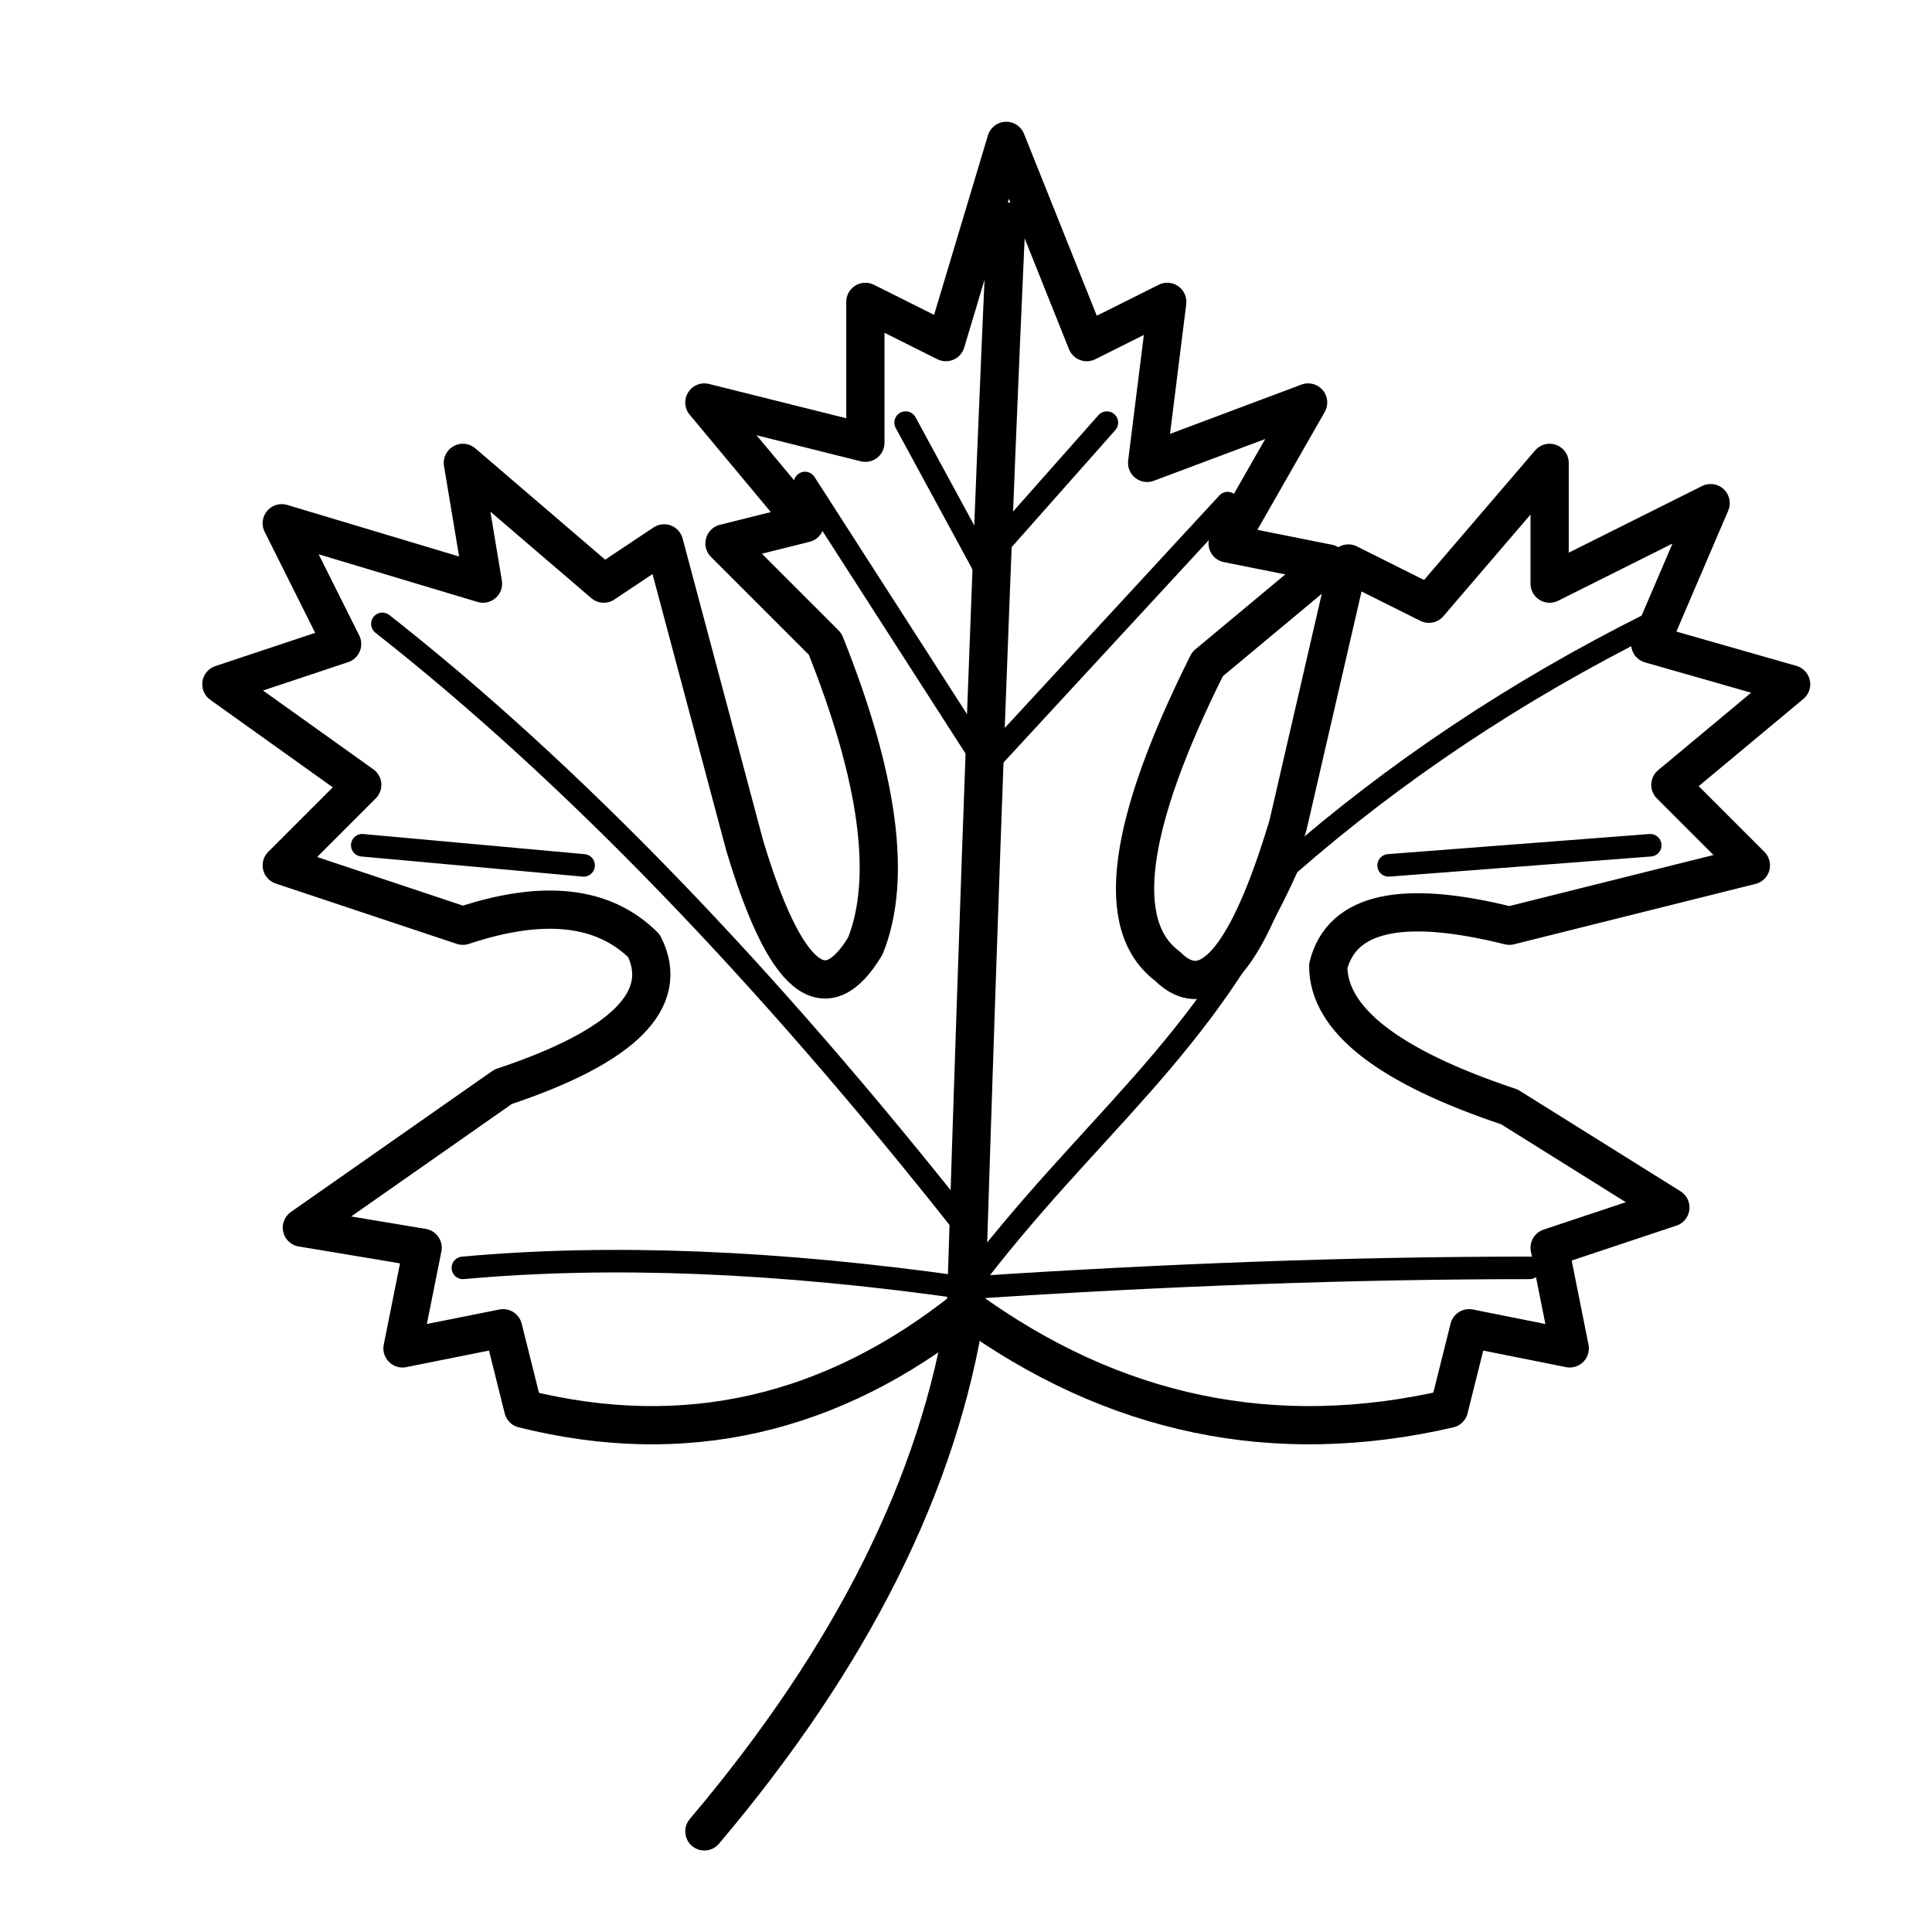
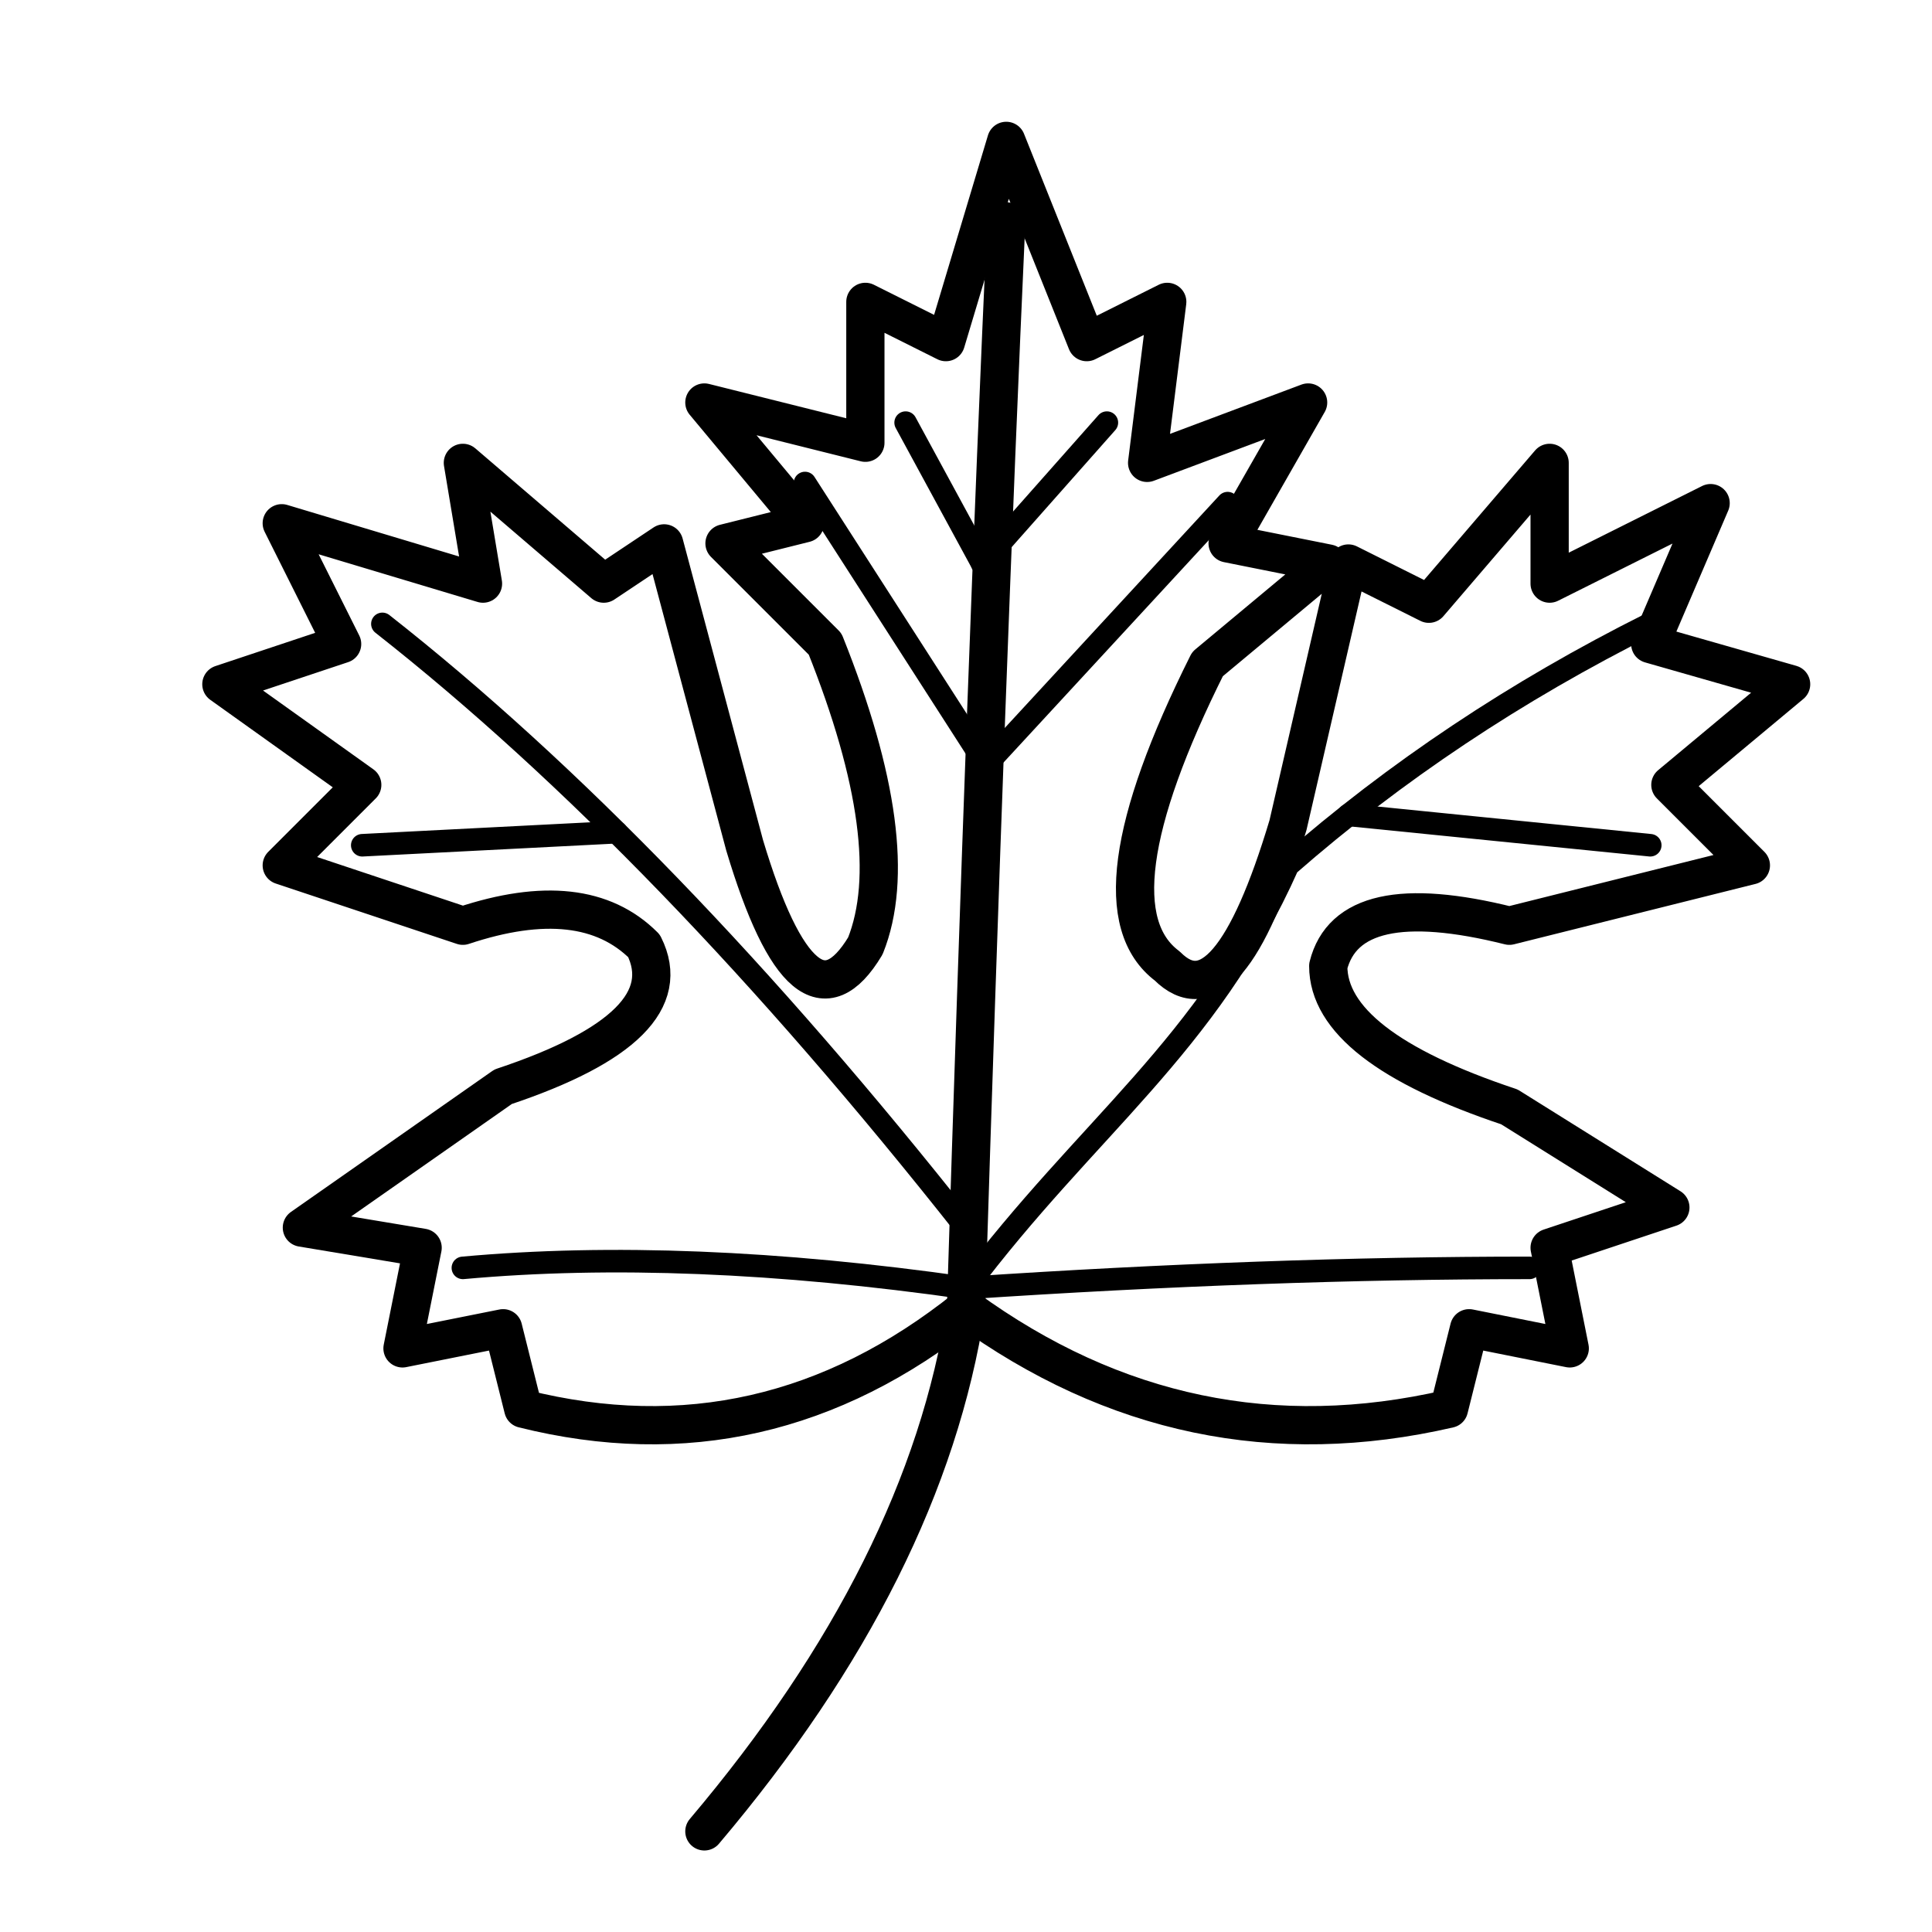
<svg xmlns="http://www.w3.org/2000/svg" width="96" height="96" viewBox="0 0 96 96" fill="none" stroke-linecap="round" stroke-linejoin="round" role="img" aria-label="Silberahorn · Acer saccharinum">
  <path class="leaf-blade" d="M48 65 Q38 73 26 70 L25 66 L20 67 L21 62 L15 61 L25 54 Q34 51 32 47 Q29 44 23 46 L14 43 L18 39 L11 34 L17 32 L14 26 L24 29 L23 23 L30 29 L33 27 L37 42 Q40 52 43 47 Q45 42 41 32 L36 27 L40 26 L35 20 L43 22 L43 15 L47 17 L50 7 L54 17 L58 15 L57 23 L65 20 L61 27 L66 28 L60 33 Q54 45 58 48 Q61 51 64 41 L67 28 L71 30 L77 23 L77 29 L85 25 L82 32 L89 34 L83 39 L87 43 L75 46 Q67 44 66 48 Q66 52 75 55 L83 60 L77 62 L78 67 L73 66 L72 70 Q59 73 48 65 Z" fill="none" stroke="currentColor" stroke-width="1.9" />
  <path class="leaf-petiole" d="M35 91 Q46 78 48 65" fill="none" stroke="currentColor" stroke-width="1.9" />
  <path class="leaf-midrib" d="M48 65 Q49 33 50 11" fill="none" stroke="currentColor" stroke-width="1.9" />
  <path class="leaf-vein" d="M48 64 Q34 62 23 63" fill="none" stroke="currentColor" stroke-width="1.12" />
  <path class="leaf-vein" d="M48 61 Q33 42 19 31" fill="none" stroke="currentColor" stroke-width="1.12" />
  <path class="leaf-vein" d="M48 64 C54 56 60 52 64 43 Q72 36 82 31" fill="none" stroke="currentColor" stroke-width="1.12" />
  <path class="leaf-vein" d="M48 64 Q63 63 76 63" fill="none" stroke="currentColor" stroke-width="1.12" />
  <path class="leaf-vein" d="M49 38 L40 24" fill="none" stroke="currentColor" stroke-width="1.12" />
  <path class="leaf-vein" d="M49 38 L61 25" fill="none" stroke="currentColor" stroke-width="1.12" />
-   <path class="leaf-vein" d="M29 43 L18 42" fill="none" stroke="currentColor" stroke-width="1.12" />
-   <path class="leaf-vein" d="M69 43 L82 42" fill="none" stroke="currentColor" stroke-width="1.12" />
+   <path class="leaf-vein" d="M30.636 41.353 L18 42" fill="none" stroke="currentColor" stroke-width="1.12" />
+   <path class="leaf-vein" d="M67.009 40.494 L82 42" fill="none" stroke="currentColor" stroke-width="1.12" />
  <path class="leaf-vein" d="M48.8 28 L45 21" fill="none" stroke="currentColor" stroke-width="1.12" />
  <path class="leaf-vein" d="M48.8 28 L55 21" fill="none" stroke="currentColor" stroke-width="1.12" />
</svg>
